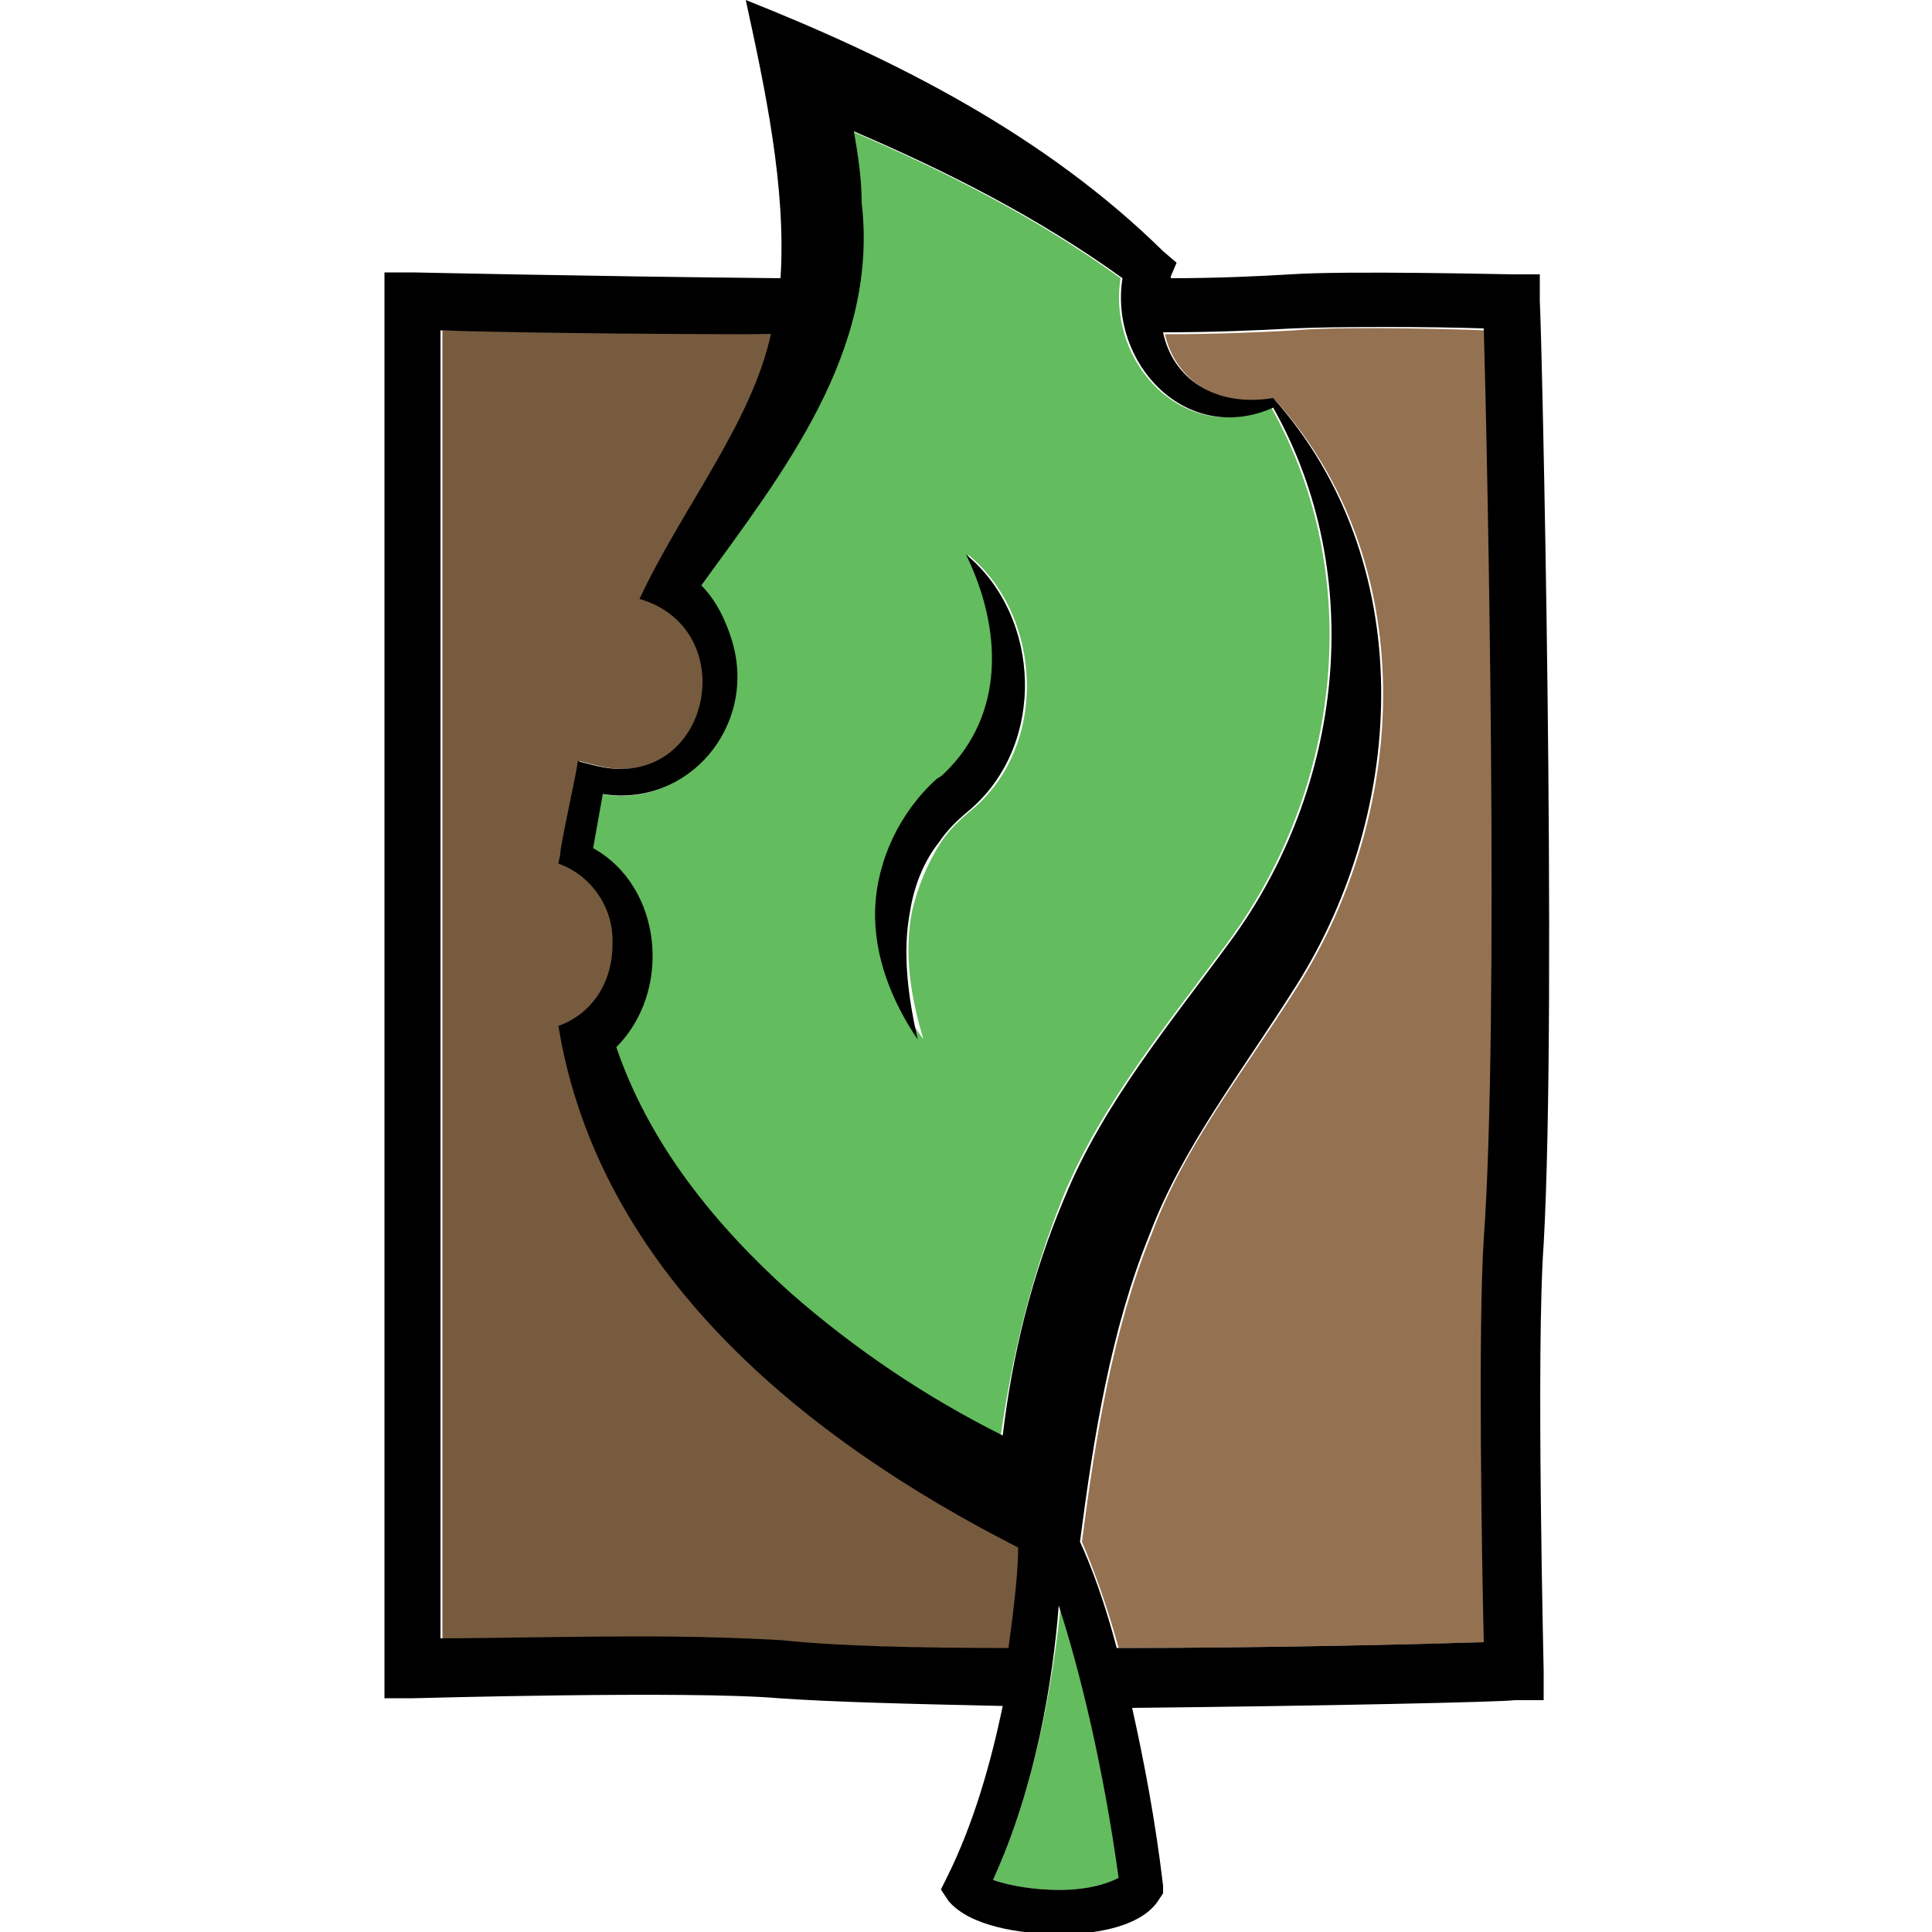
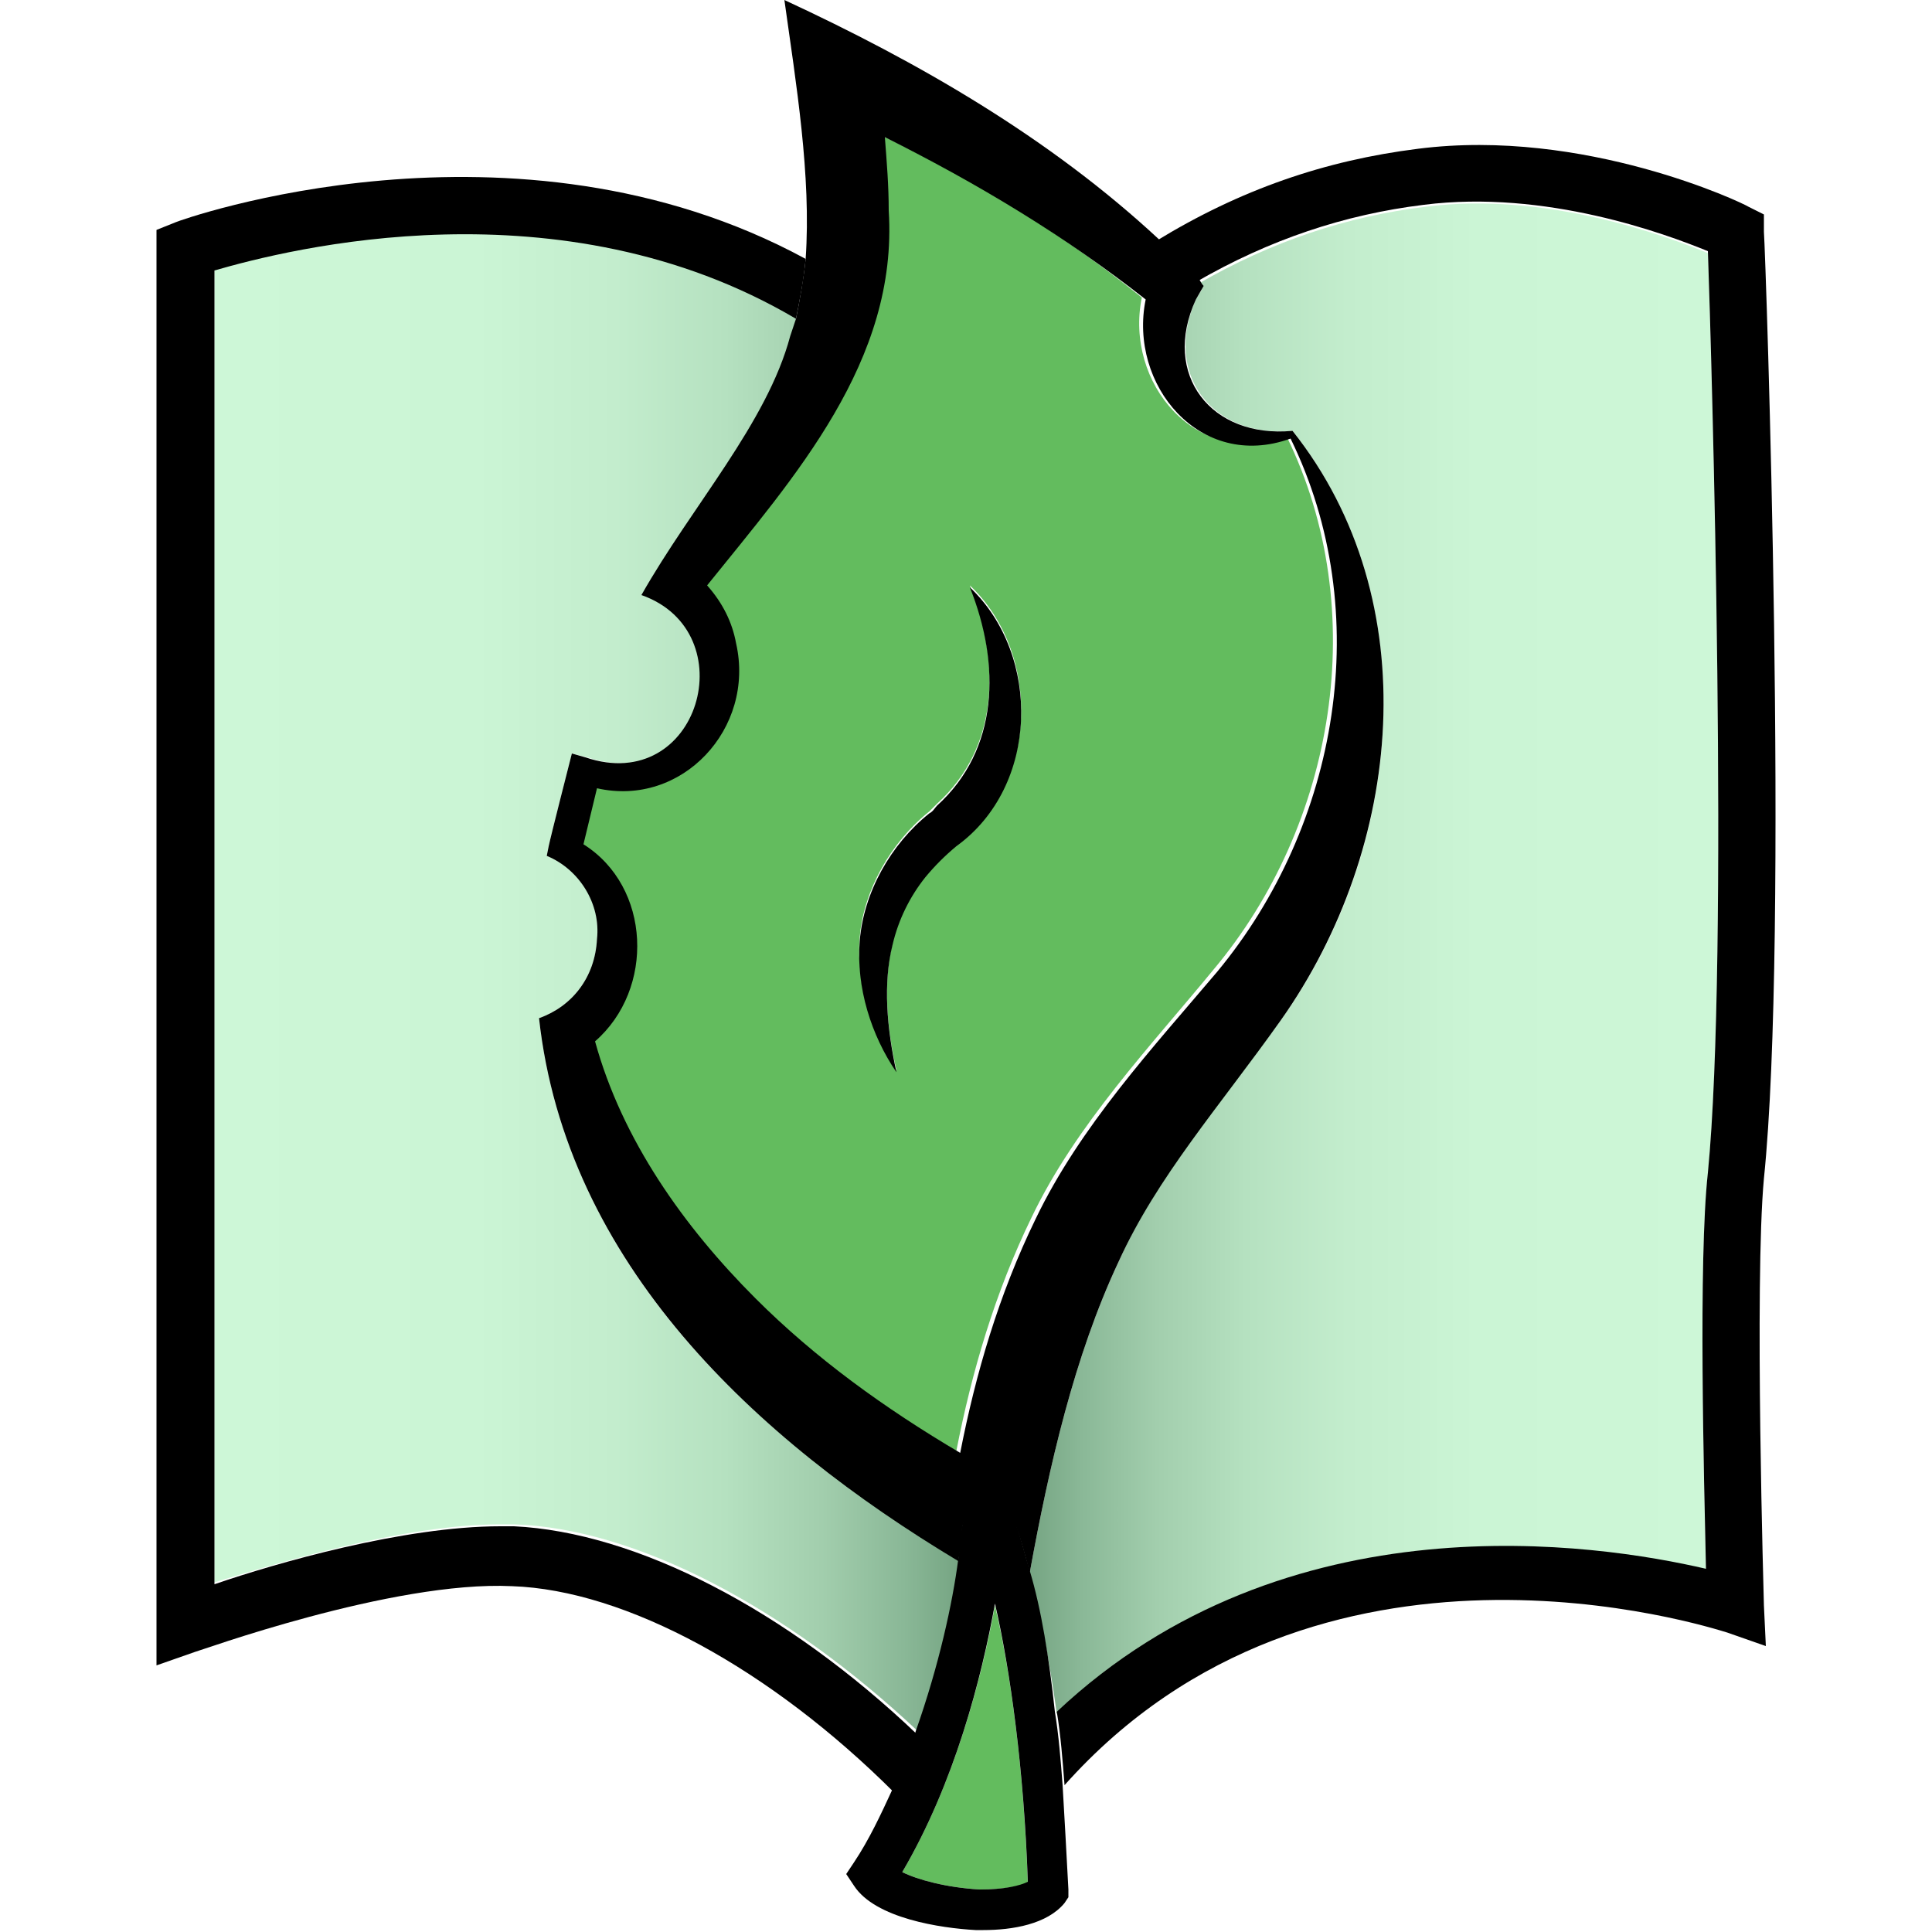
<svg xmlns="http://www.w3.org/2000/svg" version="1.1" id="Layer_1" x="0px" y="0px" viewBox="0 0 100 100" style="enable-background:new 0 0 100 100;" xml:space="preserve">
  <style type="text/css">
- 	.st0{fill:#63BC5E;}
- 	.st1{fill:#775B3F;}
- 	.st2{fill:#947151;}
+ 	.st0{fill:url(#SVGID_1_);}
+ 	.st1{fill:#63BC5E;}
+ 	.st2{fill:url(#SVGID_00000048503483420326735320000005685426098463268009_);}
</style>
  <g>
-     <path class="st0" d="M37.8,33.2c1.3,4.4-2.3,8.7-6.7,7.9l-0.5,2.8c3.6,2,4.1,7.4,1.2,10.3c1.7,5,5.1,9.2,9,12.7   c3.3,2.9,7,5.4,11,7.4C52.4,70.1,53.4,66,55,62c2-4.9,5.6-9.2,8.6-13.3c5.8-7.9,7.1-18.9,2.2-27.6c-4.5,2-8.5-2.3-7.8-6.7   c-4.3-3.1-9-5.5-13.9-7.6c0.2,1.2,0.4,2.5,0.4,3.7c0.9,7.7-4,14.1-8.4,19.8C37,31.1,37.5,32.1,37.8,33.2z M48.6,40.3   c0.1-0.1,0.2-0.2,0.4-0.3c3-3,2.9-7.5,1.1-11.3c3.9,3.2,4.2,10,0.1,13.3c-0.6,0.5-1.1,1-1.5,1.6c-0.7,1.1-1.2,2.3-1.5,3.6   c-0.4,2.1-0.1,4.3,0.6,6.6c-1.4-1.9-2.3-4.2-2.2-6.8C45.5,44.5,46.7,41.9,48.6,40.3z" />
-     <path class="st1" d="M52.8,80.1c-11-5.6-21.7-14.2-23.8-27c1.7-0.7,2.8-2.2,2.8-4.2c0.1-1.9-1.1-3.5-2.8-4.2l0.1-0.5   c0.1-0.5,0.9-4.5,0.9-4.8l0.8,0.2c6,1.6,7.9-7,2.4-8.6c2.3-4.7,5.9-9.1,6.8-13.7c-7.5-0.1-14.2-0.2-17.1-0.2v67.8   c2.2-0.1,6.5-0.1,10.5-0.1c2.9,0,5.6,0,7.2,0.2c2.8,0.2,7.2,0.3,11.9,0.4C52.6,83.1,52.8,81.3,52.8,80.1z" />
-     <path class="st0" d="M51.4,97.3c0.8,0.3,2.3,0.6,4.1,0.5c1.3-0.1,2.1-0.4,2.5-0.6c-0.7-5.8-1.9-10.8-3.1-14.1   C54.5,87,53.6,92.5,51.4,97.3z" />
-     <path class="st2" d="M67,17.1c-1.8,0.1-4.1,0.2-6.7,0.2c0.5,2.3,2.7,3.9,5.7,3.4c7.5,8.3,7,21.1,1.2,30.3   c-2.9,4.6-5.9,8.3-7.6,12.9c-2,4.9-2.9,10.5-3.6,15.9c0.6,1.4,1.3,3.3,1.9,5.5c7.9,0,15.8-0.2,19-0.3c-0.1-4.2-0.3-16.3,0-20.9   c0.8-11,0.2-40.3,0-47C74.3,17,69,16.9,67,17.1z" />
-     <path d="M79.7,15.6v-1.4h-1.4c-0.4,0-8.6-0.2-11.5,0c-1.7,0.1-3.8,0.2-6.2,0.2v-0.1l0.3-0.7L60.2,13C54.1,7,46.4,3.1,38.6,0   c1,4.6,2.1,9.7,1.8,14.4c-10.1-0.1-18.9-0.3-19-0.3h-1.5v73.8h1.5c0.1,0,14.3-0.4,18.9,0c2.8,0.2,7,0.3,11.6,0.4   c-0.6,2.9-1.5,6.1-2.9,8.9l-0.3,0.6l0.4,0.6c1.1,1.3,3.7,1.7,5.6,1.7c0.3,0,0.6,0,0.9,0c1.6-0.1,3.6-0.5,4.4-1.8l0.2-0.3v-0.4   c-0.4-3.4-1-6.5-1.6-9.2c9.7-0.1,19.1-0.3,19.8-0.4h1.5v-1.5c0-0.2-0.4-16.7,0-22.1C80.6,51.8,79.8,17,79.7,15.6z M44.6,10.5   c0-1.3-0.2-2.5-0.4-3.7c4.9,2.1,9.6,4.5,13.9,7.6c-0.7,4.4,3.3,8.7,7.8,6.7c4.9,8.7,3.6,19.7-2.2,27.6c-3,4.1-6.6,8.4-8.6,13.3   c-1.7,4-2.7,8.1-3.2,12.3c-4-2-7.7-4.5-11-7.4c-3.9-3.5-7.3-7.7-9-12.7c2.9-2.9,2.4-8.3-1.2-10.3l0.5-2.8c4.4,0.7,8-3.5,6.7-7.9   c-0.3-1-0.8-2.1-1.6-2.9C40.5,24.5,45.5,18.2,44.6,10.5z M40.5,84.9c-1.6-0.1-4.3-0.2-7.2-0.2c-4,0-8.3,0.1-10.5,0.1V17.1   c2.9,0.1,9.6,0.2,17.1,0.2c-1,4.6-4.6,9-6.8,13.7c5.5,1.6,3.6,10.2-2.4,8.6l-0.8-0.2c0,0.4-0.9,4.3-0.9,4.8l-0.1,0.5   c1.7,0.6,2.9,2.3,2.8,4.2c0,2-1.1,3.6-2.8,4.2c2.1,12.8,12.8,21.4,23.8,27c0,1.2-0.2,3-0.5,5.2C47.6,85.3,43.3,85.2,40.5,84.9z    M55.5,97.8c-1.7,0.1-3.3-0.2-4.1-0.5c2.2-4.8,3.1-10.3,3.4-14.2c1.1,3.4,2.3,8.3,3.1,14.1C57.5,97.4,56.8,97.7,55.5,97.8z    M76.8,64.1c-0.3,4.6-0.1,16.7,0,20.9c-3.2,0.1-11.1,0.3-19,0.3c-0.6-2.3-1.3-4.2-1.9-5.5c0.7-5.4,1.6-11,3.6-15.9   c1.7-4.5,4.7-8.3,7.6-12.9c5.8-9.2,6.3-22-1.2-30.4c-3,0.5-5.2-1-5.7-3.4c2.6,0,4.9-0.1,6.7-0.2c2.1-0.1,7.3-0.1,9.9,0   C77,23.8,77.6,53.1,76.8,64.1z" />
-     <path d="M47.1,47.2c0.2-1.3,0.7-2.6,1.5-3.6c0.4-0.6,0.9-1.1,1.5-1.6c4.1-3.4,3.8-10.1-0.1-13.3c1.9,3.9,2,8.3-1.1,11.3   c-0.1,0.1-0.2,0.2-0.4,0.3c-1.9,1.7-3.1,4.2-3.2,6.7c-0.1,2.5,0.9,4.9,2.2,6.8C47,51.6,46.7,49.3,47.1,47.2z" />
+     <linearGradient id="SVGID_1_" gradientUnits="userSpaceOnUse" x1="88.934" y1="49.55" x2="53.342" y2="49.55">
+       <stop offset="0" style="stop-color:#CDF7D7" />
+       <stop offset="0.351" style="stop-color:#CBF5D5" />
+       <stop offset="0.539" style="stop-color:#C3EDCD" />
+       <stop offset="0.687" style="stop-color:#B5E1C0" />
+       <stop offset="0.816" style="stop-color:#A2CEAD" />
+       <stop offset="0.93" style="stop-color:#89B796" />
+       <stop offset="1" style="stop-color:#76A583" />
+     </linearGradient>
+     <path class="st0" d="M61.9,15.5c-1.7,3.8,0.8,7.2,5,6.8c7,8.8,5.7,21.7-0.6,30.5c-3.2,4.4-6.4,8-8.4,12.5   c-2.3,4.9-3.6,10.6-4.6,16.1c0.5,1.9,1,4.4,1.4,7.3c11.8-11.3,28-8.8,33.6-7.4c-0.1-4.6-0.4-16,0.1-20.5c1.1-11.3,0.2-42,0-47.7   c-2.2-0.9-8.4-3.2-14.6-2.4c-4.1,0.5-8,1.8-11.8,4c0.1,0.1,0.2,0.3,0.2,0.3L61.9,15.5z" />
+     <path class="st1" d="M37.9,33.2c1,4.5-2.8,8.5-7.2,7.5L30,43.6c3.4,2.2,3.6,7.5,0.6,10.2c1.4,5.1,4.6,9.6,8.3,13.3   c3.2,3.1,6.8,5.8,10.6,8c0.8-4.1,2-8.2,3.9-12.1c2.3-4.8,6.2-8.9,9.4-12.8c6.3-7.5,8.2-18.6,3.8-27.6c-4.7,1.7-8.4-2.8-7.5-7.2   c-4.1-3.3-8.7-6.1-13.5-8.4c0.1,1.2,0.2,2.5,0.2,3.8c0.5,7.8-4.9,13.9-9.6,19.4C37.2,31.1,37.7,32.2,37.9,33.2z M48.1,42   c0.1-0.1,0.2-0.2,0.4-0.4c3.2-2.9,3.3-7.3,1.7-11.3c3.7,3.5,3.6,10.3-0.7,13.4c-0.6,0.5-1.1,1-1.6,1.6c-0.8,1-1.4,2.2-1.7,3.5   c-0.5,2.1-0.3,4.4,0.2,6.6c0,0,0,0,0,0c-1.3-2-2.1-4.4-1.9-6.9C44.7,46.1,46.1,43.6,48.1,42z" />
+     <linearGradient id="SVGID_00000111155180254278863770000004931110431952159634_" gradientUnits="userSpaceOnUse" x1="11.059" y1="50.89" x2="49.619" y2="50.89">
+       <stop offset="0" style="stop-color:#CDF7D7" />
+       <stop offset="0.351" style="stop-color:#CBF5D5" />
+       <stop offset="0.539" style="stop-color:#C3EDCD" />
+       <stop offset="0.687" style="stop-color:#B5E1C0" />
+       <stop offset="0.816" style="stop-color:#A2CEAD" />
+       <stop offset="0.93" style="stop-color:#89B796" />
+       <stop offset="1" style="stop-color:#76A583" />
+     </linearGradient>
+     <path style="fill:url(#SVGID_00000111155180254278863770000004931110431952159634_);" d="M27.9,52.7c1.7-0.6,2.9-2.1,3-4.1   c0.2-1.9-0.9-3.6-2.6-4.3c0,0,0.1-0.5,0.1-0.5c0.1-0.5,1.1-4.4,1.2-4.8l0.8,0.2c5.9,2,8.3-6.5,2.9-8.4c2.6-4.6,6.4-8.8,7.7-13.4   c0.1-0.3,0.2-0.6,0.2-1C29,9.3,14.8,12.8,11.1,13.9v68c3.3-1,9.8-3,14.8-3c0.2,0,0.5,0,0.7,0c6.3,0.2,14.1,4.3,20.9,10.7   c1.2-3.4,1.8-6.6,2.2-8.9C39.1,74.6,29.3,65.4,27.9,52.7z" />
+     <path class="st1" d="M46.7,96.9c0.8,0.4,2.3,0.8,4,0.9c1.3,0,2.1-0.2,2.5-0.3c-0.2-5.9-0.9-11-1.7-14.4   C50.8,86.9,49.4,92.3,46.7,96.9z" />
+     <path d="M91.3,12l0-0.9l-0.8-0.4c-0.3-0.2-8.5-4.1-17.1-3c-4.8,0.6-9.2,2.1-13.6,4.8c0.6,0.6,1.2,1.1,1.7,1.7c0,0,0.2,0.2,0.4,0.4   c3.8-2.2,7.7-3.5,11.8-4C80,9.8,86.2,12.1,88.4,13c0.2,5.7,1.1,36.4,0,47.7c-0.5,4.5-0.2,15.9-0.1,20.5c-5.6-1.3-21.7-3.8-33.6,7.4   c0.2,1.2,0.3,2.5,0.4,3.8c13.1-14.7,33.3-8.2,34.3-7.9l2,0.7l-0.1-2.1c0-0.2-0.5-16.7,0-22.1C92.6,48.4,91.4,13.4,91.3,12z" />
+     <path d="M26.6,79c-0.2,0-0.4,0-0.7,0c-5,0-11.6,1.9-14.8,3v-68c3.8-1.1,17.9-4.7,30.1,2.5c0.2-1,0.4-2,0.5-3.1   c-15.1-8.2-32.4-2-32.6-1.9l-1,0.4v74.3l2-0.7c0.1,0,10.2-3.7,16.4-3.4c5.9,0.2,13.4,4.3,19.8,10.7c0.4-1,0.8-2,1.2-3   C40.7,83.3,32.9,79.3,26.6,79z" />
+     <path d="M40.9,17.4c-1.2,4.5-5.1,8.8-7.7,13.4c5.4,1.9,3,10.4-2.9,8.4L29.6,39c-0.1,0.4-1.1,4.3-1.2,4.8c0,0-0.1,0.5-0.1,0.5   c1.7,0.7,2.8,2.5,2.6,4.3c-0.1,2-1.3,3.5-3,4.1c1.4,12.7,11.2,21.8,21.7,28.1c0.1-0.6,0.2-1.2,0.2-1.7v0c0.1-0.6,0.6-1.1,1.2-1.2   c0.6-0.1,1.2,0.3,1.5,0.9c0.3,0.7,0.5,1.5,0.8,2.6c1-5.5,2.3-11.2,4.6-16.1c2-4.4,5.2-8,8.4-12.5c6.3-8.9,7.6-21.7,0.6-30.5   c-4.2,0.4-6.8-2.9-5-6.8l0.4-0.7c0,0-0.1-0.1-0.2-0.3c-0.2-0.2-0.4-0.4-0.4-0.4c-0.6-0.6-1.1-1.2-1.7-1.7C54.3,7.1,47.5,3.2,40.6,0   c0.6,4.3,1.4,9.1,1.1,13.4c-0.1,1-0.3,2.1-0.5,3.1C41.1,16.8,41,17.1,40.9,17.4z M46,10.9c0-1.3-0.1-2.5-0.2-3.8   c4.8,2.4,9.3,5.1,13.5,8.4c-0.9,4.4,2.8,8.9,7.5,7.2c4.4,9,2.5,20-3.8,27.6c-3.3,3.9-7.1,8-9.4,12.8c-1.9,3.9-3.1,8-3.9,12.1   c-3.9-2.3-7.5-4.9-10.6-8c-3.7-3.7-6.9-8.2-8.3-13.3c3.1-2.7,2.9-8-0.6-10.2l0.7-2.9c4.4,1,8.2-3.1,7.2-7.5c-0.2-1.1-0.7-2.1-1.5-3   C41.1,24.7,46.5,18.7,46,10.9z" />
+     <path d="M53.3,81.3c-0.3-1-0.5-1.9-0.8-2.6c-0.2-0.6-0.8-1-1.5-0.9c-0.6,0.1-1.1,0.6-1.2,1.2v0c-0.1,0.5-0.1,1-0.2,1.7   c-0.3,2.3-1,5.5-2.2,8.9c-0.3,1-0.7,2-1.2,3c-0.6,1.3-1.2,2.6-2,3.8l-0.4,0.6l0.4,0.6c1.1,1.7,4.5,2.2,6.3,2.3c0.1,0,0.3,0,0.4,0   c1.5,0,3.3-0.3,4.2-1.4l0.2-0.3l0-0.4c-0.1-1.9-0.2-3.7-0.3-5.4c-0.1-1.3-0.2-2.6-0.4-3.8C54.3,85.8,53.9,83.3,53.3,81.3z    M50.7,97.8c-1.7-0.1-3.2-0.5-4-0.9c2.7-4.6,4.1-10,4.8-13.9c0.8,3.5,1.5,8.6,1.7,14.4C52.8,97.6,52,97.8,50.7,97.8z" />
+     <path d="M46.4,55.5c-0.5-2.3-0.7-4.6-0.2-6.6c0.3-1.3,0.9-2.5,1.7-3.5c0.5-0.6,1-1.1,1.6-1.6c4.3-3.1,4.4-9.9,0.7-13.4   c1.6,4,1.5,8.4-1.7,11.3c-0.1,0.1-0.2,0.3-0.4,0.4c-2,1.6-3.4,4.1-3.6,6.6C44.3,51.1,45.1,53.6,46.4,55.5   C46.4,55.5,46.4,55.5,46.4,55.5z" />
  </g>
</svg>
